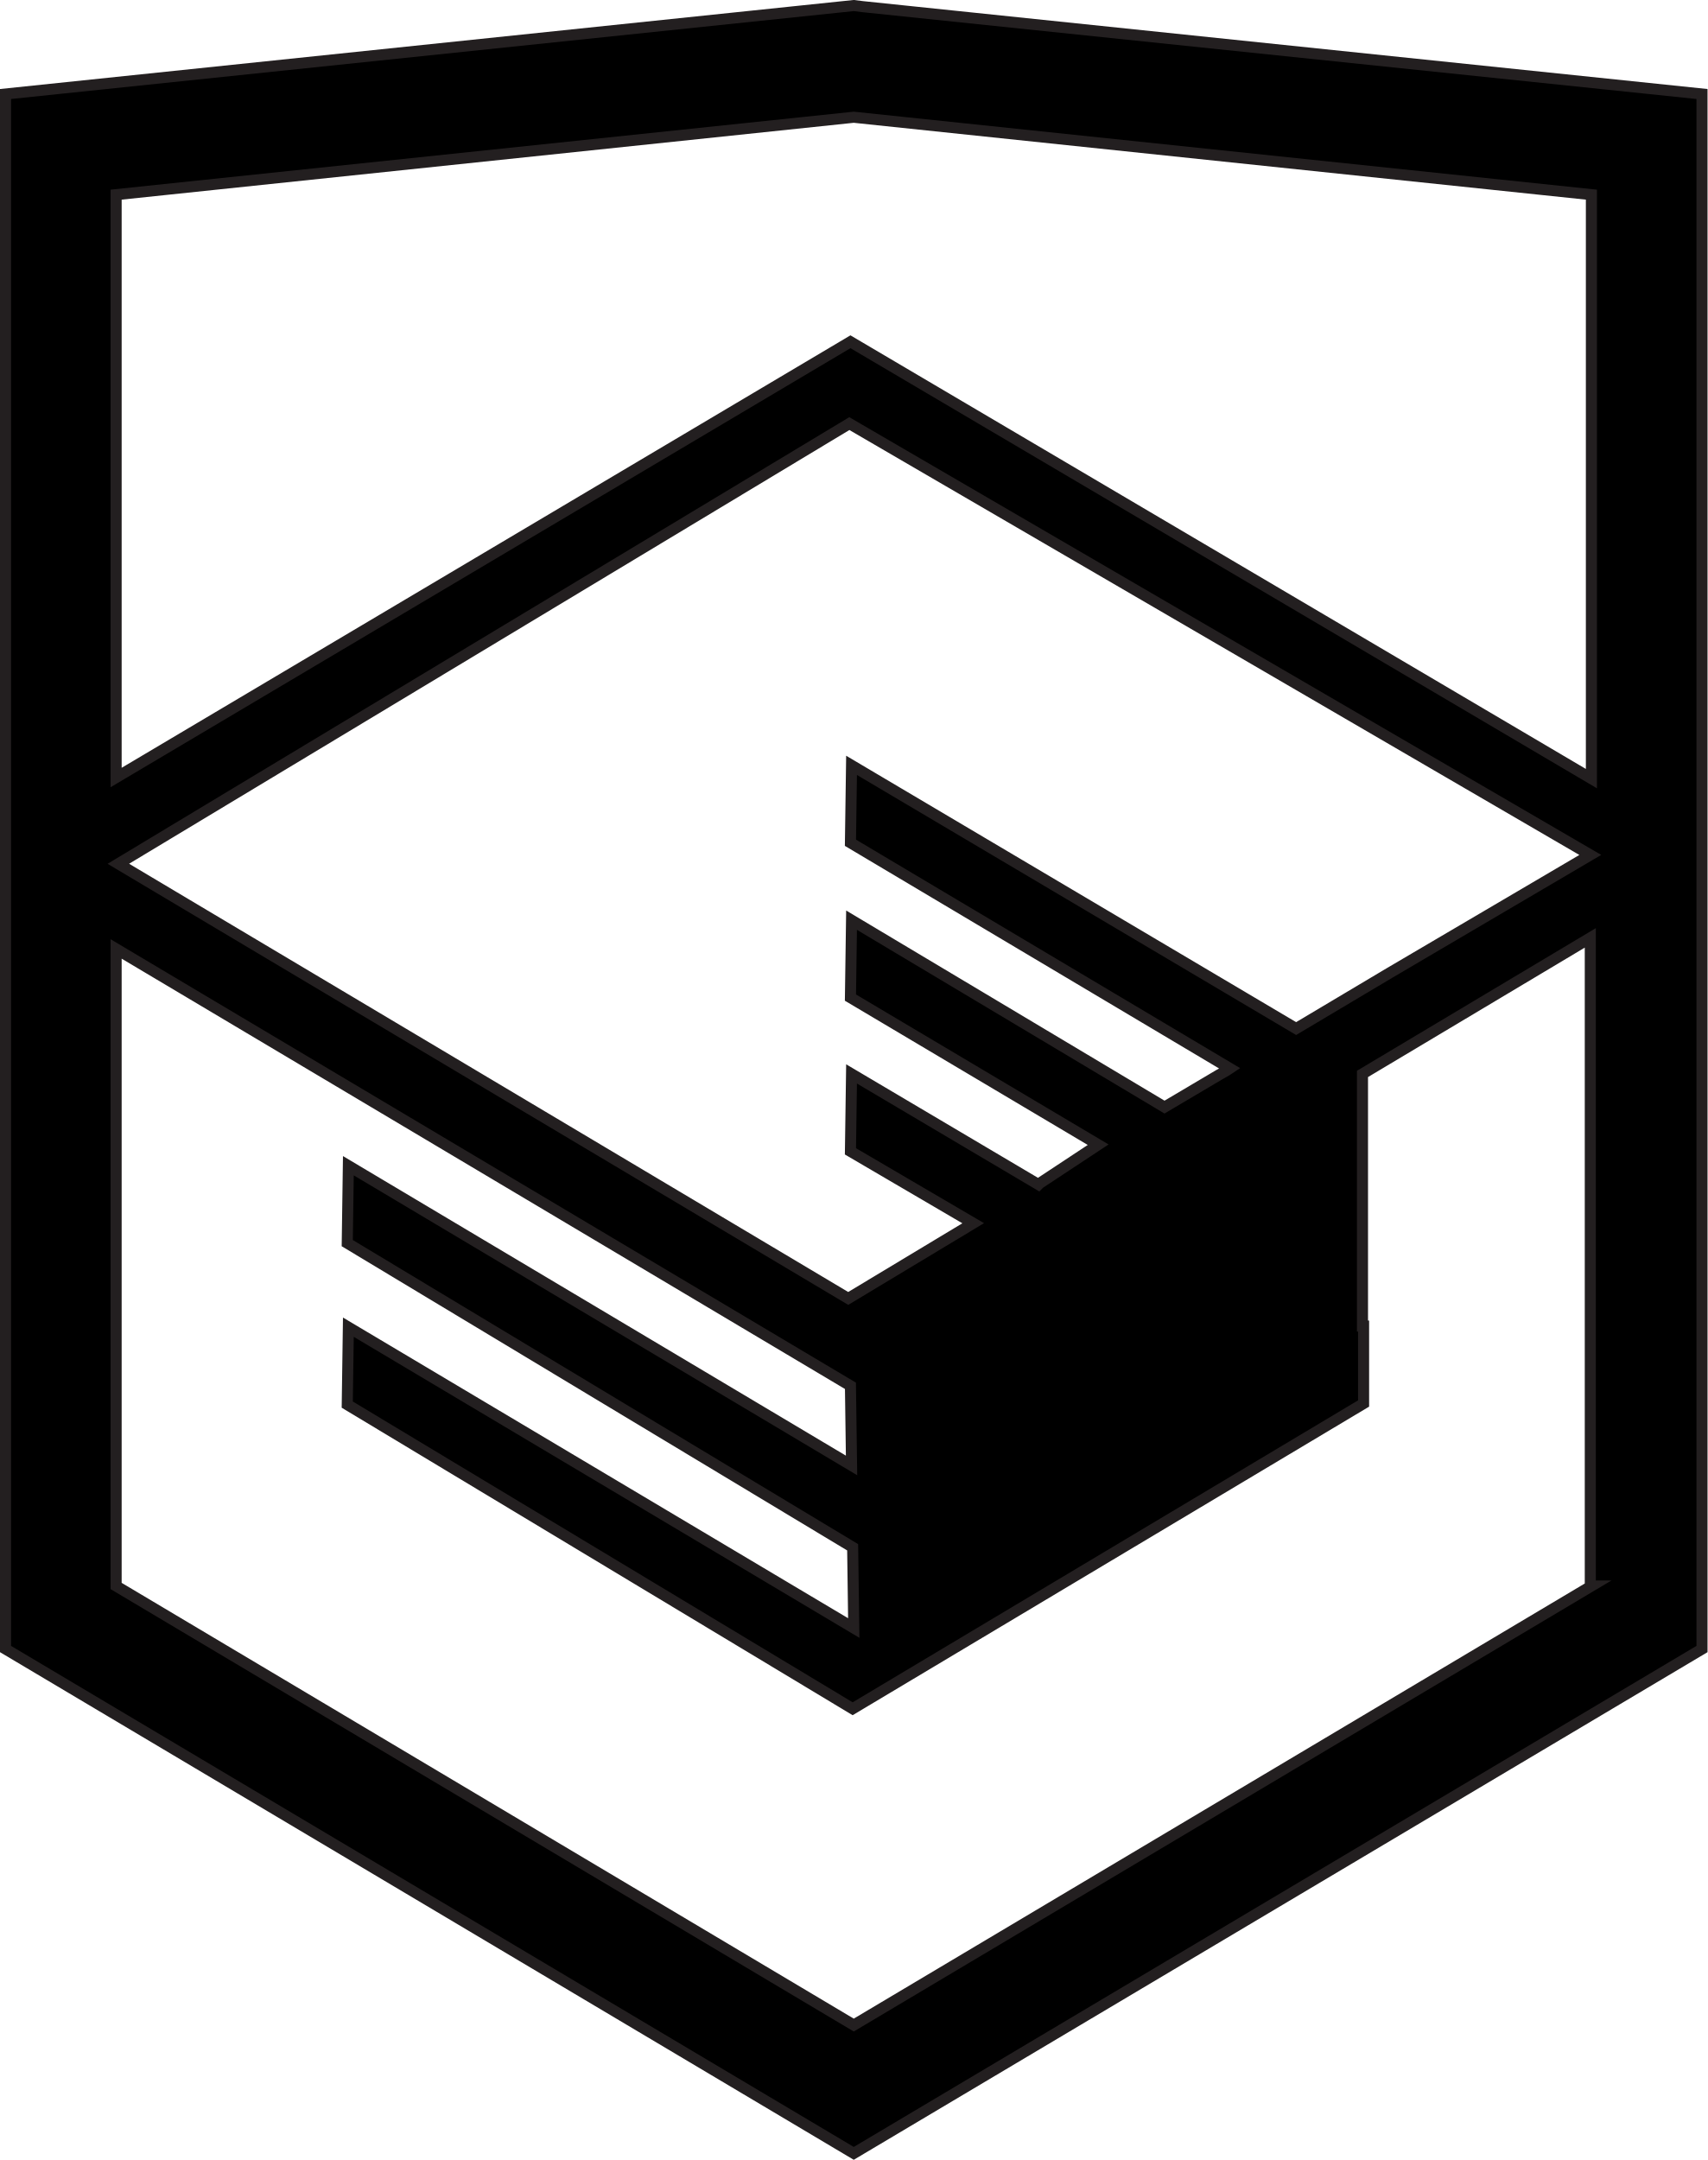
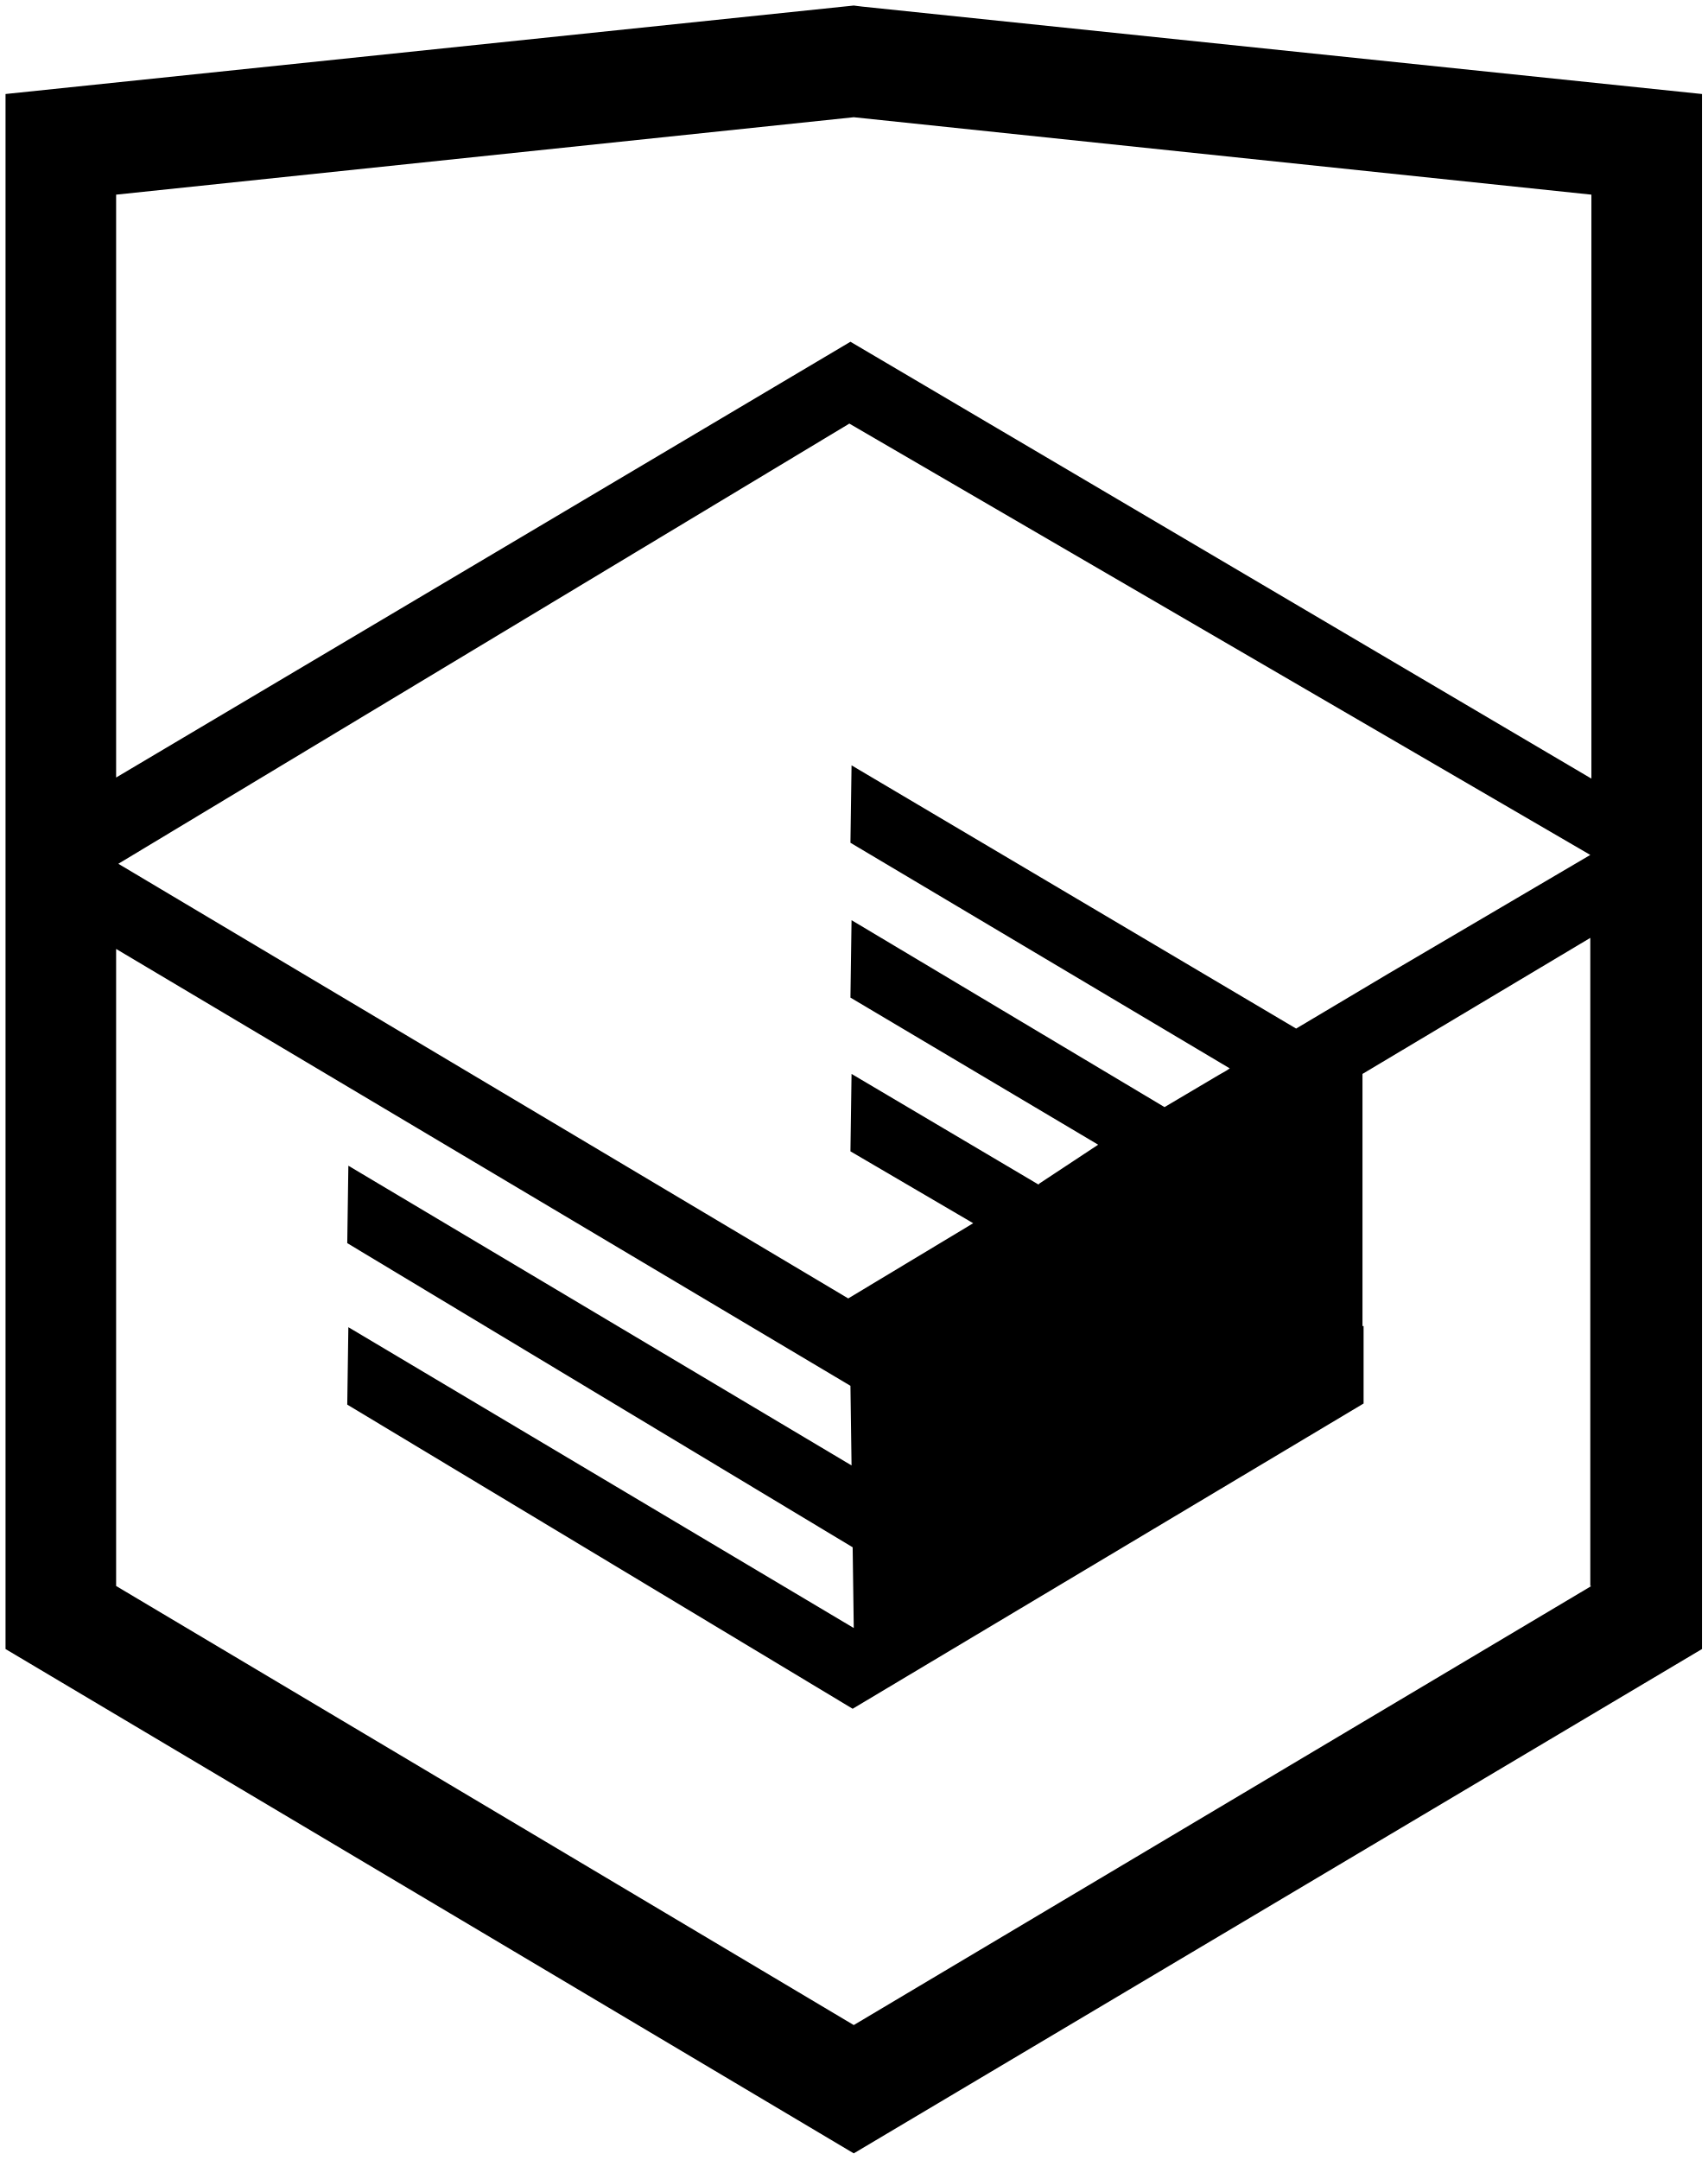
<svg xmlns="http://www.w3.org/2000/svg" class="footer__hatmlacademy-icon" viewBox="0 0 154.4 195.3">
-   <path stroke="#231F20" stroke-miterlimit="10" d="M78,0.6l-0.8-0.1l-76.7,8v140.6l76.7,45.6l76.7-45.6V8.5L78,0.6z M143.9,143.4  l-66.7,39.7l-66.7-39.7V85.8l66.4,39.5l0.1,7.2l-45.5-27.1l-0.1,7l45.7,27.5l0.1,7.3l-45.7-27.2l-0.1,7l45.7,27.5l46.2-27.6v-7  l-0.1,0v-2.4v-2.9V97.1l20.6-12.3V143.4z M143.8,77.3l-18.2,10.7l-8.4,5L77,69.2l-0.1,7l34.3,20.4l-0.3,0.2l-0.7,0.4l-4.9,2.9  L77,83.2l-0.1,7l22.4,13.3l-5.3,3.5l-0.1,0.1L77,97.1l-0.1,7l11.1,6.5l-11.3,6.8l-66-39.3l66.1-39.8v0L143.8,77.3z M143.9,70.4  l-67-39.5v0l0,0l0,0v0L10.5,70.3V17.6l66.7-7l66.7,7V70.4z" />
+   <path d="M78,0.6l-0.8-0.1l-76.7,8v140.6l76.7,45.6l76.7-45.6V8.5L78,0.6z M143.9,143.4  l-66.7,39.7l-66.7-39.7V85.8l66.4,39.5l0.1,7.2l-45.5-27.1l-0.1,7l45.7,27.5l0.1,7.3l-45.7-27.2l-0.1,7l45.7,27.5l46.2-27.6v-7  l-0.1,0v-2.4v-2.9V97.1l20.6-12.3V143.4z M143.8,77.3l-18.2,10.7l-8.4,5L77,69.2l-0.1,7l34.3,20.4l-0.3,0.2l-0.7,0.4l-4.9,2.9  L77,83.2l-0.1,7l22.4,13.3l-5.3,3.5l-0.1,0.1L77,97.1l-0.1,7l11.1,6.5l-11.3,6.8l-66-39.3l66.1-39.8v0L143.8,77.3z M143.9,70.4  l-67-39.5v0l0,0l0,0v0L10.5,70.3V17.6l66.7-7l66.7,7V70.4z" />
</svg>
